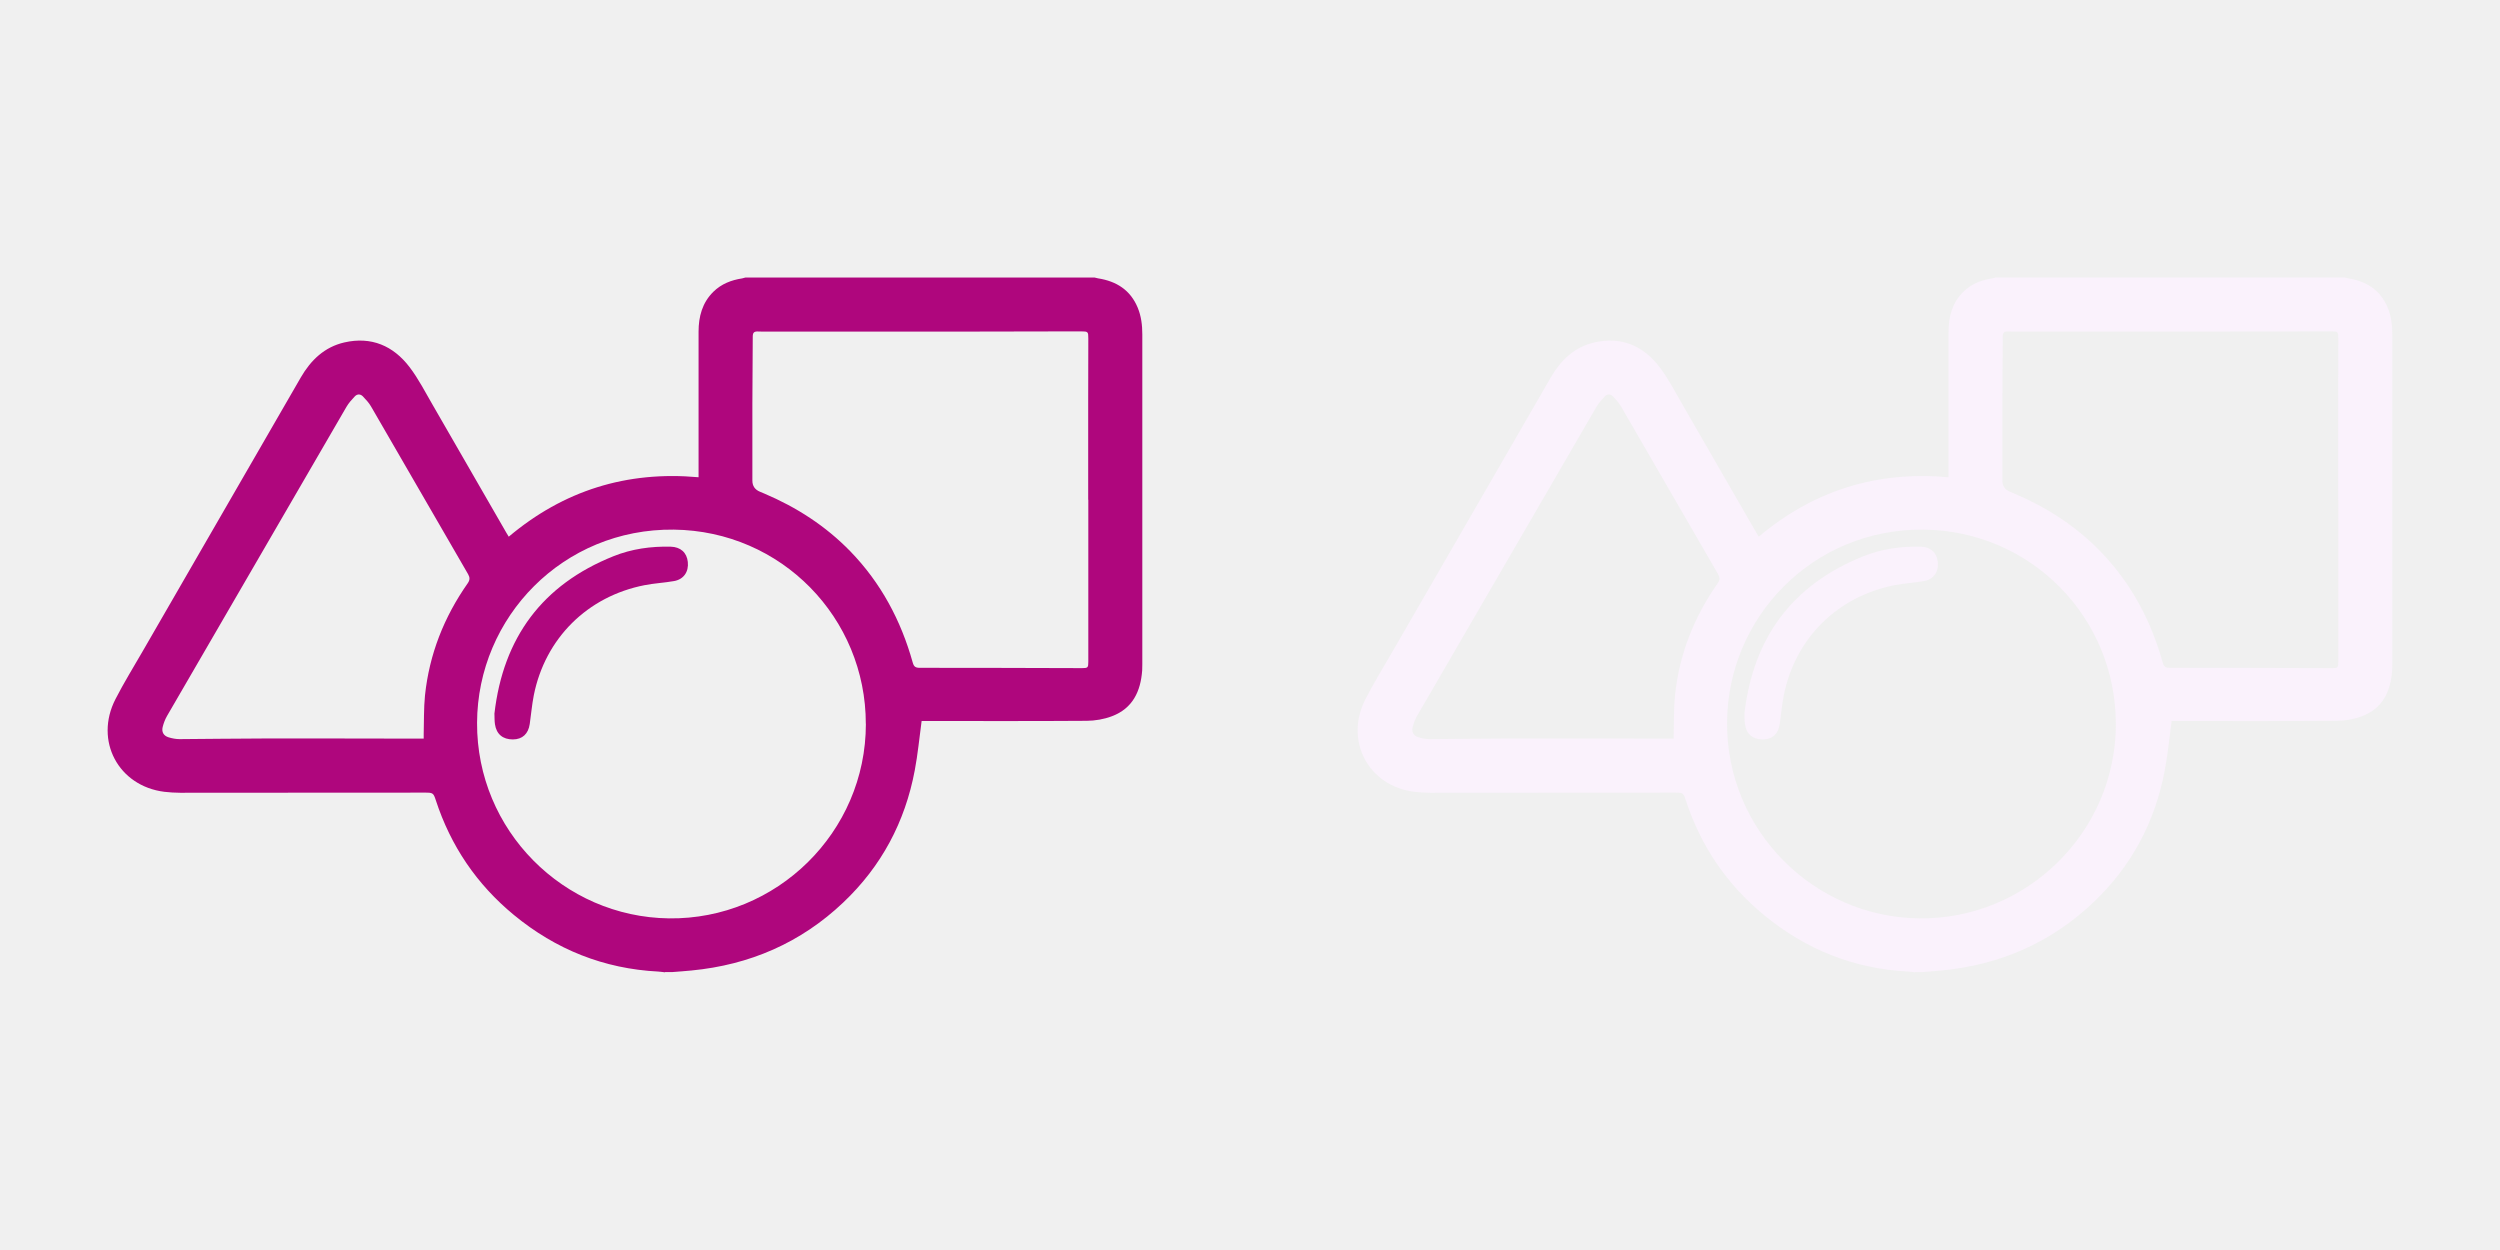
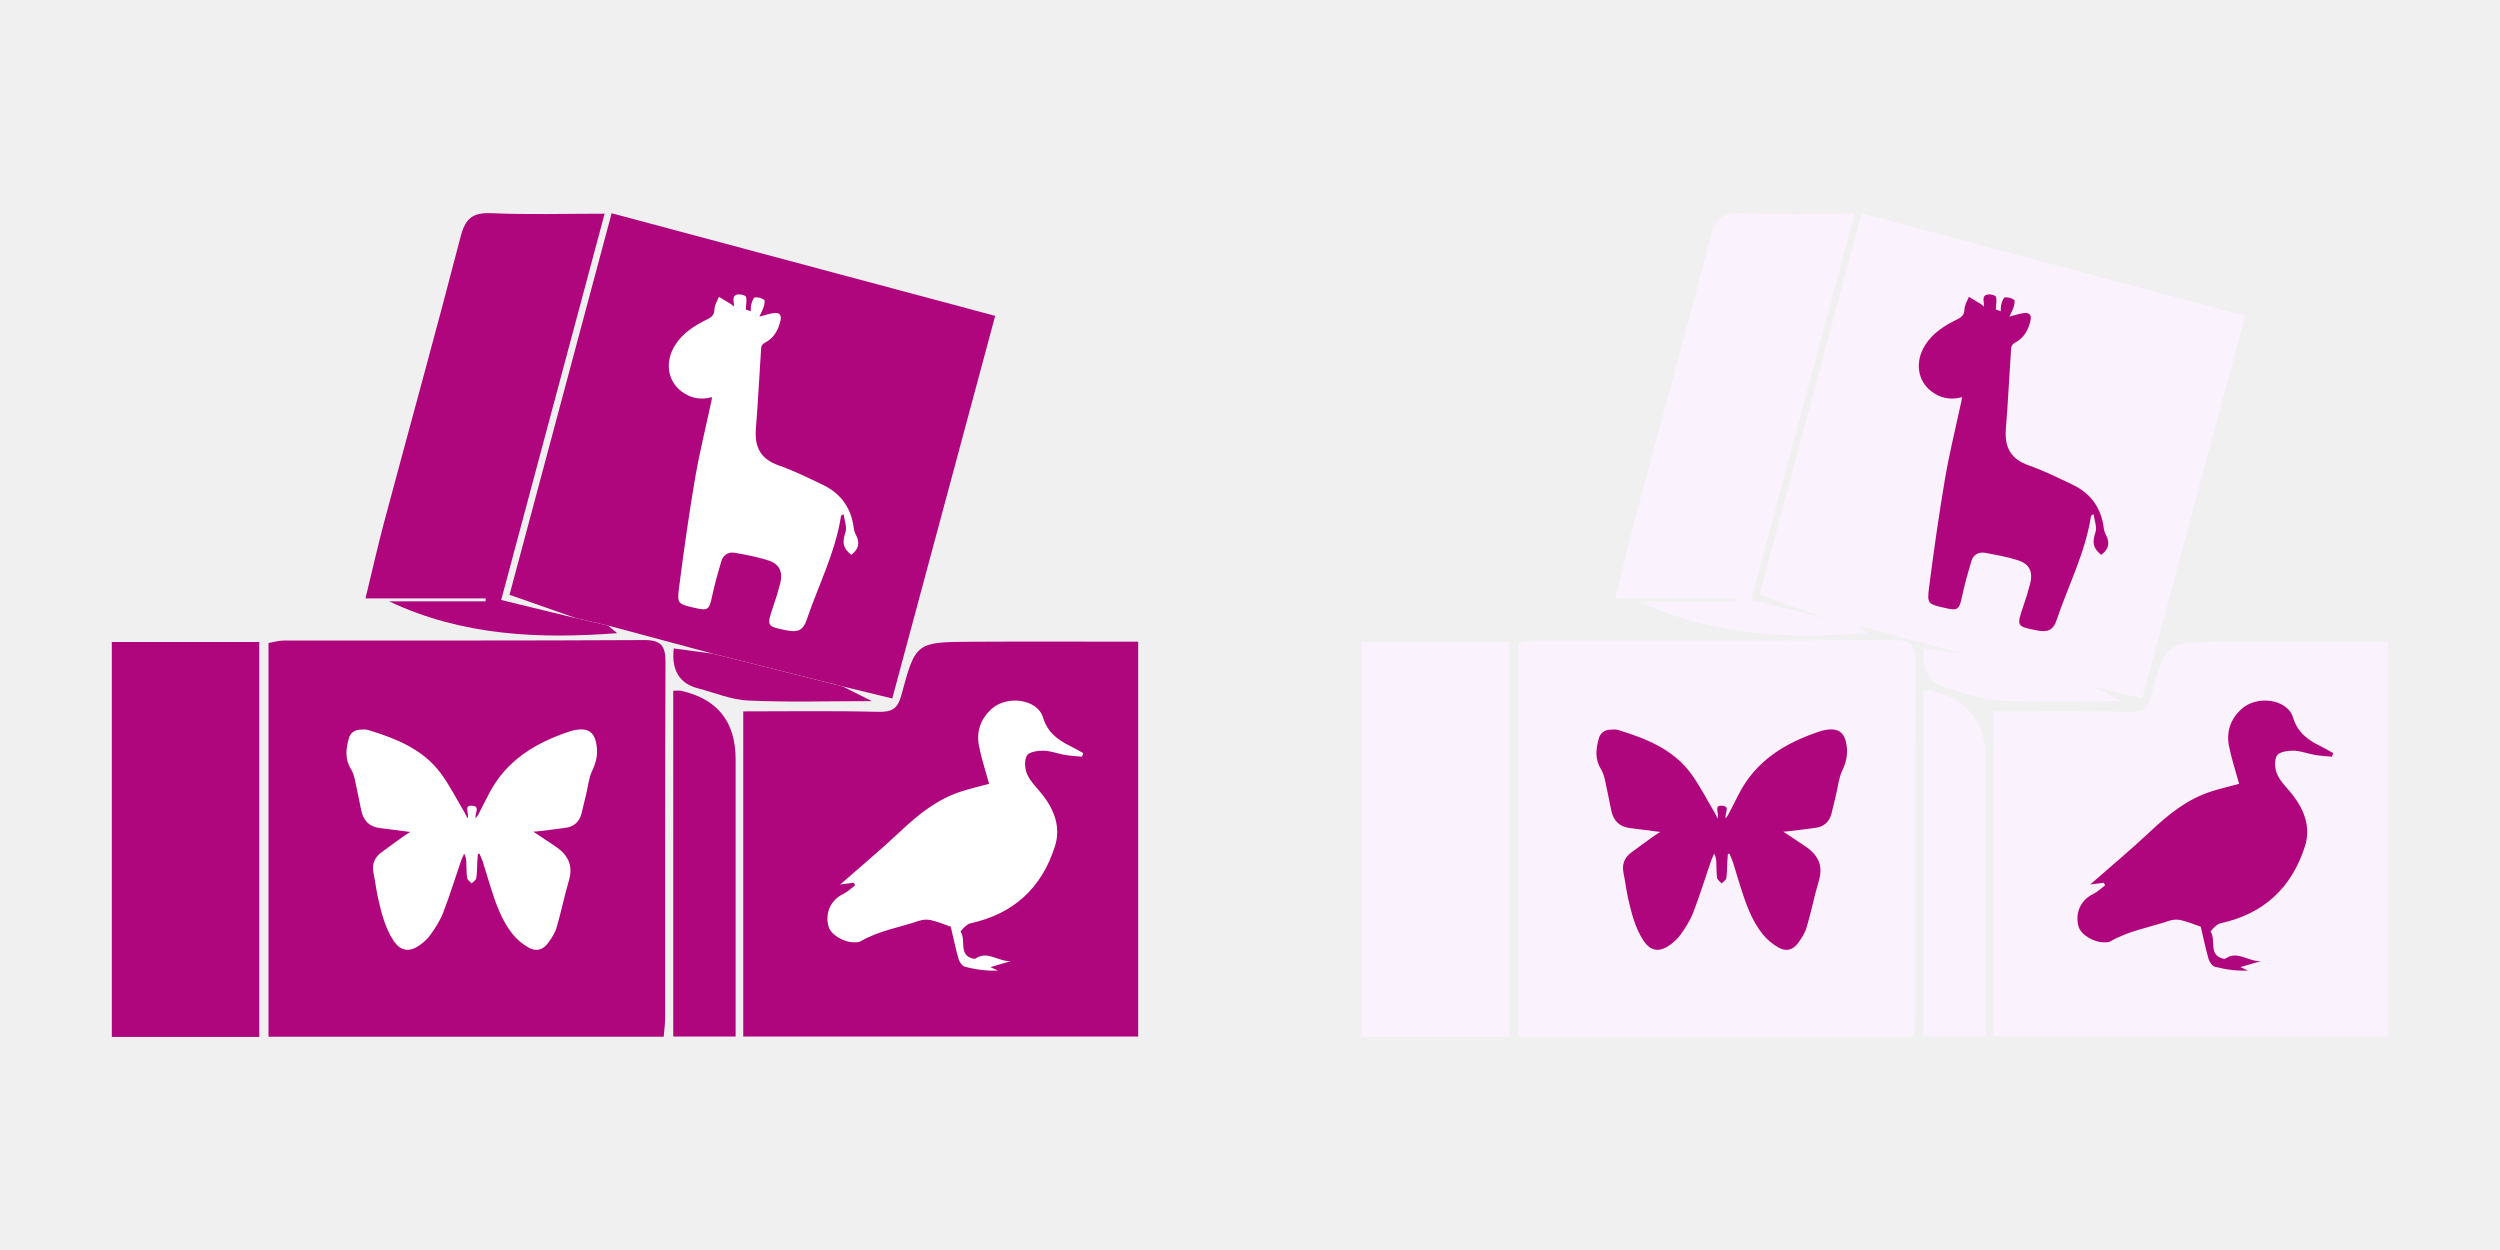
- <svg xmlns="http://www.w3.org/2000/svg" id="Capa_2" data-name="Capa 2" viewBox="0 0 400 200">
+ <svg xmlns="http://www.w3.org/2000/svg" viewBox="0 0 400 200">
  <defs>
-     <style>
-       .cls-1 {
-         fill: none;
-       }
- 
-       .cls-1, .cls-2, .cls-3 {
-         stroke-width: 0px;
-       }
- 
-       .cls-2 {
-         fill: #af067d;
-       }
- 
-       .cls-3 {
-         fill: #faf2fc;
-       }
-     </style>
+     <style>.cls-1{fill:none}.cls-1,.cls-2,.cls-3,.cls-4{stroke-width:0}.cls-2{fill:#af067d}.cls-3{fill:#fff}.cls-4{fill:#faf2fc}</style>
  </defs>
-   <g id="Capa_1-2" data-name="Capa 1">
-     <g>
-       <g>
-         <rect class="cls-1" width="200" height="200" />
-         <g>
-           <path class="cls-2" d="m106.4,155.57c-.36-.04-.72-.1-1.09-.12-8.7-.45-16.38-3.53-23.08-9.05-5.95-4.9-10.12-11.05-12.51-18.39-.36-1.11-.47-1.19-1.63-1.19-12.23,0-24.45.02-36.68.02-1.7,0-3.42.06-5.11-.15-7.38-.92-11.23-8.19-7.83-14.82,1.34-2.62,2.9-5.14,4.37-7.69,8.43-14.6,16.87-29.2,25.3-43.81,1.6-2.76,3.78-4.85,6.95-5.58,4.32-.99,7.84.53,10.45,3.96,1.43,1.88,2.52,4.03,3.72,6.09,3.94,6.81,7.86,13.62,11.78,20.44.11.19.22.37.36.59,8.79-7.4,18.9-10.55,30.37-9.51v-.84c0-7.48-.01-14.96,0-22.44,0-2.41.58-4.64,2.37-6.4,1.28-1.26,2.87-1.87,4.62-2.14.17-.03.33-.09.49-.13,18.63,0,37.27,0,55.9,0,.19.05.37.1.56.13,2.92.46,5.15,1.86,6.32,4.68.57,1.37.74,2.82.74,4.3,0,17.58,0,35.17,0,52.75,0,.33,0,.66-.02.98-.24,3.36-1.52,6.1-4.85,7.35-1.26.48-2.68.72-4.02.73-8.55.06-17.1.03-25.65.03h-.77c-.37,2.72-.61,5.33-1.1,7.9-1.55,8.25-5.33,15.35-11.44,21.14-6.81,6.46-14.97,9.98-24.29,10.88-1.01.1-2.03.17-3.04.25h-1.18Zm32.13-39.75c.01-16.95-13.5-30.88-30.72-31.08-17.68-.2-31.41,13.96-31.48,30.91-.07,17.24,13.86,31.07,30.69,31.29,17.22.22,31.52-13.77,31.52-31.12Zm35.58-35.87c0-5.4,0-10.8,0-16.2,0-3.19.02-6.38.02-9.58,0-1.11-.05-1.14-1.14-1.15-.17,0-.35,0-.52,0-6.82.01-13.64.04-20.47.04-9.95,0-19.9,0-29.85,0-.28,0-.57-.01-.85-.02-.65-.03-.86.17-.86.83-.02,3.59-.05,7.17-.06,10.76-.01,4.09,0,8.18,0,12.27q0,1.28,1.22,1.78c.22.09.44.18.67.28,5.19,2.2,9.84,5.2,13.78,9.25,4.9,5.05,8.11,11.07,9.99,17.81.18.65.45.83,1.12.83,8.66,0,17.32.02,25.98.05.91,0,.99-.08.99-1.02,0-8.64,0-17.27,0-25.91Zm-106.32,38.23c0-.26,0-.46,0-.65.06-2.09,0-4.2.21-6.28.69-6.56,3.04-12.52,6.83-17.92.37-.53.37-.93.06-1.47-5.18-8.94-10.34-17.89-15.52-26.82-.34-.59-.83-1.12-1.31-1.62-.39-.4-.9-.41-1.29,0-.49.52-.98,1.06-1.34,1.68-9.58,16.48-19.15,32.97-28.71,49.46-.31.54-.54,1.15-.69,1.75-.2.79.13,1.4.91,1.65.57.18,1.2.3,1.8.3,4.37-.02,8.74-.1,13.11-.1,8.37-.01,16.75,0,25.12.02.26,0,.51,0,.82,0Z" />
-           <path class="cls-2" d="m79.11,114.16c1.41-12.14,7.66-20.6,19.03-25.16,2.93-1.18,6.02-1.61,9.18-1.53,1.56.04,2.57.93,2.73,2.44.17,1.57-.66,2.79-2.2,3.06-1.57.28-3.17.35-4.73.66-9.13,1.79-15.89,8.5-17.71,17.6-.3,1.52-.43,3.07-.65,4.6-.23,1.6-1.18,2.47-2.7,2.48-1.62,0-2.64-.85-2.87-2.45-.08-.56-.06-1.13-.08-1.7Z" />
-         </g>
-       </g>
-       <g>
-         <g>
-           <path class="cls-3" d="m306.4,155.57c-.36-.04-.72-.1-1.09-.12-8.7-.45-16.38-3.53-23.08-9.05-5.95-4.9-10.12-11.05-12.51-18.39-.36-1.11-.47-1.19-1.63-1.19-12.23,0-24.45.02-36.68.02-1.7,0-3.42.06-5.11-.15-7.38-.92-11.23-8.19-7.83-14.82,1.34-2.62,2.9-5.14,4.37-7.69,8.43-14.6,16.87-29.2,25.3-43.81,1.6-2.76,3.78-4.85,6.95-5.58,4.32-.99,7.84.53,10.45,3.96,1.43,1.88,2.52,4.03,3.72,6.09,3.94,6.81,7.86,13.62,11.78,20.44.11.19.22.37.36.59,8.79-7.4,18.9-10.55,30.37-9.51v-.84c0-7.48-.01-14.96,0-22.44,0-2.41.58-4.64,2.37-6.4,1.28-1.26,2.87-1.87,4.62-2.14.17-.03.33-.09.49-.13,18.63,0,37.27,0,55.9,0,.19.05.37.1.56.13,2.92.46,5.15,1.86,6.32,4.68.57,1.37.74,2.82.74,4.3,0,17.58,0,35.17,0,52.75,0,.33,0,.66-.02.98-.24,3.36-1.52,6.1-4.85,7.35-1.26.48-2.68.72-4.02.73-8.55.06-17.1.03-25.65.03h-.77c-.37,2.72-.61,5.33-1.1,7.9-1.55,8.25-5.33,15.35-11.44,21.14-6.81,6.46-14.97,9.98-24.29,10.88-1.01.1-2.03.17-3.04.25h-1.18Zm32.13-39.75c.01-16.95-13.5-30.88-30.72-31.08-17.68-.2-31.41,13.96-31.48,30.91-.07,17.24,13.86,31.07,30.69,31.29,17.22.22,31.52-13.77,31.52-31.12Zm35.58-35.87c0-5.4,0-10.8,0-16.2,0-3.19.02-6.38.02-9.58,0-1.11-.05-1.14-1.14-1.15-.17,0-.35,0-.52,0-6.82.01-13.64.04-20.47.04-9.95,0-19.9,0-29.85,0-.28,0-.57-.01-.85-.02-.65-.03-.86.17-.86.83-.02,3.59-.05,7.17-.06,10.76-.01,4.09,0,8.18,0,12.27q0,1.28,1.22,1.78c.22.09.44.18.67.28,5.19,2.2,9.84,5.2,13.78,9.25,4.9,5.05,8.11,11.07,9.99,17.81.18.65.45.83,1.12.83,8.66,0,17.32.02,25.98.05.91,0,.99-.08.99-1.02,0-8.64,0-17.27,0-25.91Zm-106.32,38.23c0-.26,0-.46,0-.65.06-2.09,0-4.2.21-6.28.69-6.56,3.04-12.52,6.83-17.92.37-.53.37-.93.06-1.47-5.18-8.94-10.34-17.89-15.52-26.82-.34-.59-.83-1.12-1.31-1.62-.39-.4-.9-.41-1.29,0-.49.52-.98,1.06-1.34,1.68-9.58,16.48-19.15,32.97-28.71,49.46-.31.54-.54,1.15-.69,1.75-.2.79.13,1.4.91,1.65.57.18,1.2.3,1.8.3,4.37-.02,8.74-.1,13.11-.1,8.37-.01,16.75,0,25.12.02.26,0,.51,0,.82,0Z" />
-           <path class="cls-3" d="m279.11,114.16c1.41-12.14,7.66-20.6,19.03-25.16,2.93-1.18,6.02-1.61,9.18-1.53,1.56.04,2.57.93,2.73,2.44.17,1.57-.66,2.79-2.2,3.06-1.57.28-3.17.35-4.73.66-9.13,1.79-15.89,8.5-17.71,17.6-.3,1.52-.43,3.07-.65,4.6-.23,1.6-1.18,2.47-2.7,2.48-1.62,0-2.64-.85-2.87-2.45-.08-.56-.06-1.13-.08-1.7Z" />
-         </g>
-         <rect class="cls-1" x="200" width="200" height="200" />
-       </g>
-     </g>
-   </g>
+   <path class="cls-1" d="M0 0h200v200H0zM200 0h200v200H200z" />
+   <path class="cls-2" d="M42.96 165.88v-63c.85-.14 1.63-.39 2.42-.39 19.21-.02 38.43.03 57.64-.08 2.78-.02 3.47.94 3.46 3.56-.09 18.97-.05 37.94-.06 56.91 0 .94-.14 1.88-.23 3H42.97ZM92.19 98.91c-3.46-1.21-6.93-2.43-10.67-3.74 5.38-20.11 10.79-40.32 16.34-61.05 20.43 5.47 40.71 10.89 61.37 16.42-5.52 20.52-10.98 40.79-16.47 61.22-2.84-.69-5.38-1.31-7.92-1.93-6.92-1.75-13.85-3.49-20.77-5.24-5.58-1.5-11.16-2.99-16.75-4.49-1.7-.4-3.41-.79-5.11-1.19Z" />
+   <path class="cls-2" d="M182.11 102.66v63.18h-63.19v-52.02c7.19 0 14.37-.11 21.55.07 2.2.05 3.15-.43 3.75-2.67 2.27-8.47 2.36-8.49 11.24-8.54 8.78-.05 17.56-.01 26.65-.01ZM41.48 165.91H17.89v-63.19h23.59v63.19ZM92.19 98.91c1.7.4 3.41.79 5.11 1.19l1.45 1.21c-12.54.94-24.76.44-36.51-5.1h15.47v-.47H58.48c1.07-4.4 1.95-8.34 2.99-12.24 4.08-15.24 8.29-30.44 12.25-45.71.75-2.9 1.97-3.81 4.93-3.68 5.9.26 11.81.08 18.09.08C91.19 54.91 85.73 75.33 80.19 96c4.12 1 8.06 1.96 12 2.92ZM107.72 110.52c.5 0 .87-.06 1.21 0q8.78 1.93 8.77 10.98v44.34h-9.98v-55.32Z" />
+   <path class="cls-2" d="M114.05 104.59c6.92 1.75 13.85 3.49 20.77 5.24 1.44.72 2.87 1.44 4.68 2.35-6.83 0-13.3.2-19.76-.09-2.71-.12-5.37-1.25-8.05-1.95q-4.48-1.16-3.89-6.39l6.25.84Z" />
+   <path class="cls-3" d="M65.62 133.11c-1.7-.22-3.27-.43-4.84-.62-1.67-.2-2.62-1.17-2.97-2.78-.35-1.64-.65-3.3-1.02-4.93-.14-.6-.32-1.22-.64-1.73-1-1.61-.81-3.28-.32-4.96.24-.82.88-1.28 1.73-1.34.46-.04.96-.07 1.39.06 4.45 1.37 8.76 3.07 11.63 6.99 1.42 1.95 2.52 4.14 3.76 6.22.15.25.27.52.48.94.32-.82-.78-2.22.84-2.03 1.19.13.27 1.18.44 2.01.22-.31.36-.47.45-.65.55-1.05 1.08-2.1 1.62-3.16 2.75-5.45 7.51-8.3 13.06-10.13.24-.08.48-.14.72-.18 2.19-.43 3.23.35 3.52 2.55.19 1.41-.1 2.65-.72 3.95-.55 1.15-.66 2.5-.97 3.77-.25 1.03-.48 2.06-.74 3.08-.34 1.32-1.2 2.09-2.54 2.28-1.45.21-2.9.37-4.35.55-.21.03-.41.03-.82.07.38.25.6.4.82.54.85.57 1.7 1.15 2.56 1.71 2.06 1.33 3.07 3.03 2.31 5.58-.73 2.47-1.23 5.01-1.96 7.48-.25.87-.78 1.7-1.33 2.45-.83 1.14-1.88 1.48-3.12.8a8.82 8.82 0 0 1-2.6-2.18c-1.79-2.25-2.71-4.95-3.56-7.66-.4-1.28-.77-2.56-1.18-3.84-.15-.46-.36-.9-.55-1.35-.09 0-.17.02-.26.02-.04.46-.08.92-.1 1.39-.05.84-.02 1.69-.16 2.51-.05.31-.48.55-.74.83-.25-.29-.67-.55-.72-.87-.13-.86-.08-1.74-.13-2.61-.02-.41-.09-.83-.35-1.28-.16.38-.36.75-.49 1.14-.95 2.76-1.81 5.56-2.86 8.29-.49 1.26-1.25 2.44-2.04 3.55-.53.74-1.27 1.39-2.05 1.87-1.55.95-2.84.6-3.85-.92-1.36-2.07-1.94-4.44-2.48-6.81-.3-1.33-.45-2.7-.73-4.04-.27-1.33.12-2.41 1.18-3.22 1.26-.96 2.56-1.87 3.85-2.8.22-.16.47-.29.8-.5ZM134.4 141.52c.65-.08 1.43-.18 2.22-.28.06.14.13.28.19.42-.62.46-1.19 1.03-1.87 1.36-1.98.95-2.96 2.98-2.39 5.17.35 1.36 2.46 2.64 4.25 2.58.27-.01.59 0 .81-.12 2.92-1.72 6.25-2.24 9.4-3.31.58-.2 1.29-.26 1.88-.13 1.05.23 2.06.66 3.23 1.06.38 1.61.75 3.39 1.24 5.13.14.5.59 1.17 1.02 1.28 1.7.44 3.44.69 5.29.61-.31-.14-.61-.28-1.2-.55 1.23-.37 2.27-.68 3.3-.98-1.94.21-3.73-1.74-5.66-.41-.1.07-.28.07-.4.04-2.42-.58-1.1-2.98-2.01-4.32-.05-.08.94-1.21 1.55-1.34 6.92-1.49 11.42-5.66 13.54-12.32.95-2.97-.05-5.73-1.92-8.16-.84-1.09-1.92-2.07-2.49-3.29-.41-.88-.53-2.27-.09-3.05.33-.6 1.74-.82 2.67-.8 1.15.02 2.29.49 3.44.68.9.15 1.82.19 2.73.28l.18-.58c-.68-.37-1.35-.77-2.04-1.11-2.03-.99-3.66-2.18-4.39-4.59-.9-2.95-5.79-3.63-8.29-1.31-1.7 1.57-2.39 3.59-1.96 5.84.39 2.03 1.06 4 1.63 6.09-1.43.39-2.95.74-4.43 1.21-3.85 1.23-6.88 3.68-9.78 6.41-3.15 2.96-6.48 5.73-9.65 8.52ZM113.95 63.54c-1.92.52-3.54.15-4.96-.95-2.22-1.72-2.61-4.72-1-7.32 1.24-2.02 3.17-3.19 5.21-4.2.72-.35 1.1-.74 1.12-1.62.02-.66.45-1.31.7-1.96.65.39 1.3.78 1.94 1.17.13.08.23.21.44.4.15-.77-.48-1.78.68-1.95.42-.06 1.19.13 1.27.38.18.55.01 1.2-.02 2.02.04.01.33.13.78.3.04-.49.01-.87.12-1.21.12-.38.33-1 .55-1.02.49-.05 1.08.11 1.48.39.17.11.04.78-.08 1.15-.15.49-.42.95-.68 1.54.95-.24 1.67-.5 2.4-.58.78-.09 1.17.33.99 1.16-.35 1.56-1.05 2.86-2.55 3.62-.25.13-.53.47-.55.74-.3 4.34-.5 8.68-.85 13.02-.23 2.92.75 4.83 3.65 5.84 2.42.85 4.74 2 7.06 3.11 2.92 1.4 4.57 3.75 4.96 6.98.04.33.15.68.31.98.71 1.32.5 2.31-.72 3.25-1.38-1.12-1.45-2-.92-3.65.26-.8-.17-1.82-.3-2.85-.31.17-.41.19-.41.23-.9 5.88-3.64 11.15-5.52 16.71-.55 1.63-1.42 1.98-3.11 1.65-3.28-.63-3.3-.68-2.25-3.76a45.9 45.9 0 0 0 1.15-3.79c.44-1.76-.09-3.03-1.79-3.61-1.76-.6-3.62-.92-5.45-1.26-1.05-.19-1.88.32-2.19 1.35-.54 1.83-1.07 3.67-1.46 5.53-.48 2.27-.64 2.43-2.9 1.91-2.56-.6-2.74-.65-2.4-3.24.75-5.83 1.57-11.65 2.56-17.45.71-4.15 1.73-8.24 2.61-12.35.04-.17.06-.33.11-.66Z" />
+   <path class="cls-4" d="M242.96 165.88v-63c.85-.14 1.63-.39 2.42-.39 19.21-.02 38.43.03 57.64-.08 2.78-.02 3.47.94 3.46 3.56-.09 18.97-.05 37.94-.06 56.91 0 .94-.14 1.88-.23 3h-63.22ZM292.19 98.91c-3.46-1.21-6.93-2.43-10.67-3.74 5.38-20.11 10.79-40.32 16.34-61.05 20.43 5.47 40.71 10.89 61.37 16.42-5.52 20.52-10.98 40.79-16.47 61.22-2.84-.69-5.38-1.31-7.92-1.93-6.92-1.75-13.85-3.49-20.77-5.24-5.58-1.5-11.16-2.99-16.75-4.49-1.7-.4-3.41-.79-5.11-1.19Z" />
+   <path class="cls-4" d="M382.11 102.66v63.18h-63.19v-52.02c7.19 0 14.37-.11 21.55.07 2.2.05 3.15-.43 3.75-2.67 2.27-8.47 2.36-8.49 11.24-8.54 8.78-.05 17.56-.01 26.65-.01ZM241.48 165.91h-23.59v-63.19h23.59v63.19ZM292.19 98.91c1.7.4 3.41.79 5.11 1.19l1.45 1.21c-12.54.94-24.76.44-36.51-5.1h15.47v-.47h-19.23c1.07-4.4 1.95-8.34 2.99-12.24 4.08-15.24 8.29-30.44 12.25-45.71.75-2.9 1.97-3.81 4.93-3.68 5.9.26 11.81.08 18.09.08-5.55 20.72-11.01 41.14-16.55 61.81 4.12 1 8.06 1.96 12 2.92ZM307.72 110.52c.5 0 .87-.06 1.21 0q8.78 1.93 8.77 10.98v44.34h-9.98v-55.32Z" />
+   <path class="cls-4" d="M314.05 104.59c6.92 1.75 13.85 3.49 20.77 5.24 1.44.72 2.87 1.44 4.68 2.35-6.83 0-13.3.2-19.76-.09-2.71-.12-5.37-1.25-8.05-1.95q-4.48-1.16-3.89-6.39l6.25.84Z" />
+   <path class="cls-2" d="M265.62 133.11c-1.7-.22-3.27-.43-4.84-.62-1.67-.2-2.62-1.17-2.97-2.78-.35-1.64-.65-3.3-1.02-4.93-.14-.6-.32-1.22-.64-1.73-1-1.61-.81-3.28-.32-4.96.24-.82.88-1.28 1.73-1.34.46-.04.96-.07 1.39.06 4.45 1.37 8.76 3.07 11.63 6.99 1.42 1.95 2.52 4.14 3.76 6.22.15.25.27.52.48.94.32-.82-.78-2.22.84-2.03 1.19.13.27 1.18.44 2.01.22-.31.36-.47.45-.65.55-1.05 1.08-2.1 1.62-3.16 2.75-5.45 7.51-8.3 13.06-10.13.24-.08.48-.14.72-.18 2.19-.43 3.23.35 3.52 2.55.19 1.41-.1 2.65-.72 3.95-.55 1.15-.66 2.5-.97 3.77-.25 1.03-.48 2.06-.74 3.08-.34 1.32-1.2 2.09-2.54 2.28-1.45.21-2.9.37-4.35.55-.21.03-.41.03-.82.07.38.25.6.4.82.54.85.57 1.7 1.15 2.56 1.71 2.06 1.33 3.07 3.03 2.31 5.58-.73 2.47-1.23 5.01-1.96 7.48-.25.87-.78 1.7-1.33 2.45-.83 1.14-1.88 1.48-3.12.8a8.82 8.82 0 0 1-2.6-2.18c-1.79-2.25-2.71-4.95-3.56-7.66-.4-1.28-.77-2.56-1.18-3.84-.15-.46-.36-.9-.55-1.35-.09 0-.17.02-.26.02-.04.46-.08.92-.1 1.39-.05.84-.02 1.69-.16 2.51-.05.31-.48.55-.74.83-.25-.29-.67-.55-.72-.87-.13-.86-.08-1.74-.13-2.61-.02-.41-.09-.83-.35-1.28-.16.38-.36.75-.49 1.14-.95 2.76-1.81 5.56-2.86 8.29-.49 1.26-1.25 2.44-2.04 3.55-.53.74-1.27 1.39-2.05 1.87-1.55.95-2.84.6-3.85-.92-1.36-2.07-1.94-4.44-2.48-6.81-.3-1.33-.45-2.7-.73-4.04-.27-1.33.12-2.41 1.18-3.22 1.26-.96 2.56-1.87 3.85-2.8.22-.16.47-.29.8-.5ZM334.4 141.52c.65-.08 1.43-.18 2.22-.28.06.14.13.28.19.42-.62.46-1.19 1.03-1.87 1.36-1.98.95-2.96 2.98-2.39 5.17.35 1.36 2.46 2.64 4.25 2.58.27-.01.59 0 .81-.12 2.92-1.72 6.25-2.24 9.4-3.31.58-.2 1.29-.26 1.88-.13 1.05.23 2.06.66 3.23 1.06.38 1.61.75 3.39 1.24 5.13.14.5.59 1.17 1.02 1.28 1.7.44 3.44.69 5.29.61-.31-.14-.61-.28-1.2-.55 1.23-.37 2.27-.68 3.3-.98-1.94.21-3.73-1.74-5.66-.41-.1.07-.28.07-.4.04-2.42-.58-1.1-2.98-2.01-4.32-.05-.08.94-1.21 1.55-1.34 6.92-1.49 11.42-5.66 13.54-12.32.95-2.97-.05-5.73-1.92-8.16-.84-1.09-1.92-2.07-2.49-3.29-.41-.88-.53-2.27-.09-3.05.33-.6 1.74-.82 2.67-.8 1.15.02 2.29.49 3.44.68.9.15 1.82.19 2.73.28l.18-.58c-.68-.37-1.35-.77-2.04-1.11-2.03-.99-3.66-2.18-4.39-4.59-.9-2.95-5.79-3.63-8.29-1.31-1.7 1.57-2.39 3.59-1.96 5.84.39 2.03 1.06 4 1.63 6.09-1.43.39-2.95.74-4.43 1.21-3.85 1.23-6.88 3.68-9.78 6.41-3.15 2.96-6.48 5.73-9.65 8.52ZM313.95 63.54c-1.92.52-3.54.15-4.96-.95-2.22-1.72-2.61-4.72-1-7.32 1.24-2.02 3.17-3.19 5.21-4.2.72-.35 1.1-.74 1.12-1.62.02-.66.45-1.31.7-1.96.65.39 1.3.78 1.94 1.17.13.08.23.21.44.4.15-.77-.48-1.78.68-1.95.42-.06 1.19.13 1.27.38.18.55.01 1.2-.02 2.02.04.01.33.13.78.3.04-.49.01-.87.12-1.21.12-.38.33-1 .55-1.02.49-.05 1.08.11 1.48.39.17.11.04.78-.08 1.15-.15.49-.42.95-.68 1.54.95-.24 1.67-.5 2.4-.58.78-.09 1.17.33.99 1.16-.35 1.56-1.05 2.86-2.55 3.62-.25.13-.53.47-.55.74-.3 4.34-.5 8.68-.85 13.02-.23 2.92.75 4.83 3.65 5.84 2.42.85 4.74 2 7.06 3.11 2.92 1.4 4.57 3.75 4.96 6.98.04.33.15.68.31.98.71 1.32.5 2.31-.72 3.25-1.38-1.12-1.45-2-.92-3.65.26-.8-.17-1.82-.3-2.85-.31.17-.41.19-.41.23-.9 5.88-3.64 11.15-5.52 16.71-.55 1.63-1.42 1.98-3.11 1.65-3.28-.63-3.3-.68-2.25-3.76a45.9 45.9 0 0 0 1.15-3.79c.44-1.76-.09-3.03-1.79-3.61-1.76-.6-3.62-.92-5.45-1.26-1.05-.19-1.88.32-2.19 1.35-.54 1.83-1.07 3.67-1.46 5.53-.48 2.27-.64 2.43-2.9 1.91-2.56-.6-2.74-.65-2.4-3.24.75-5.83 1.57-11.65 2.56-17.45.71-4.15 1.73-8.24 2.61-12.35.04-.17.06-.33.11-.66Z" />
</svg>
